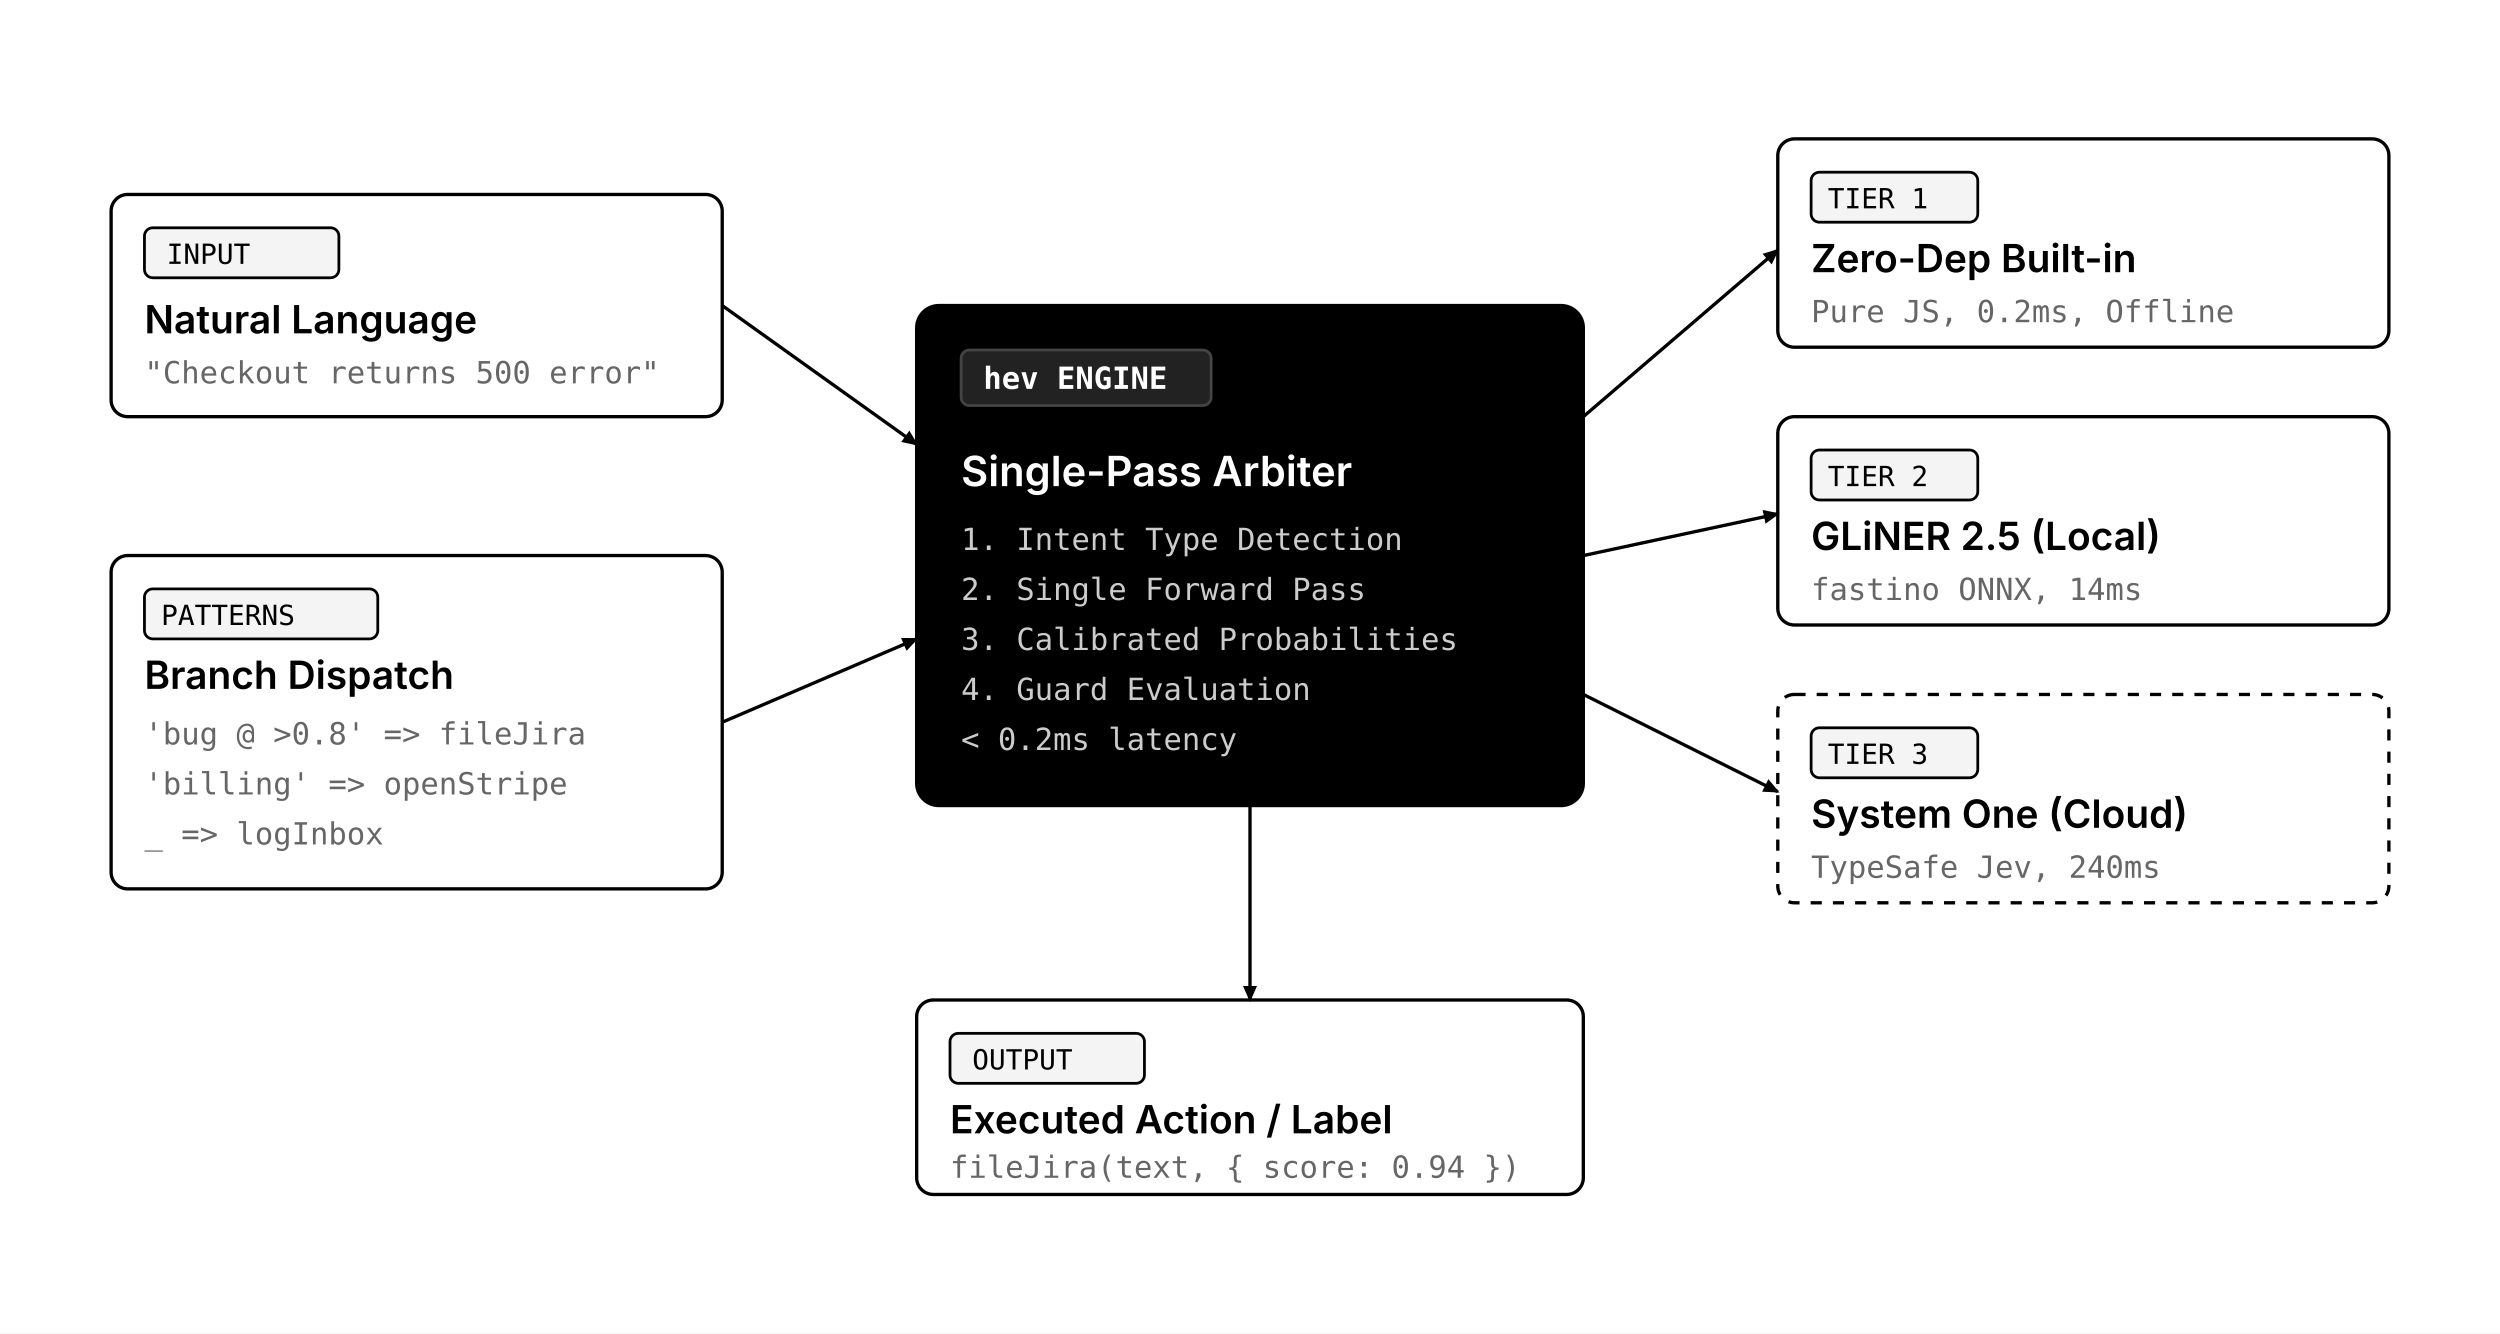
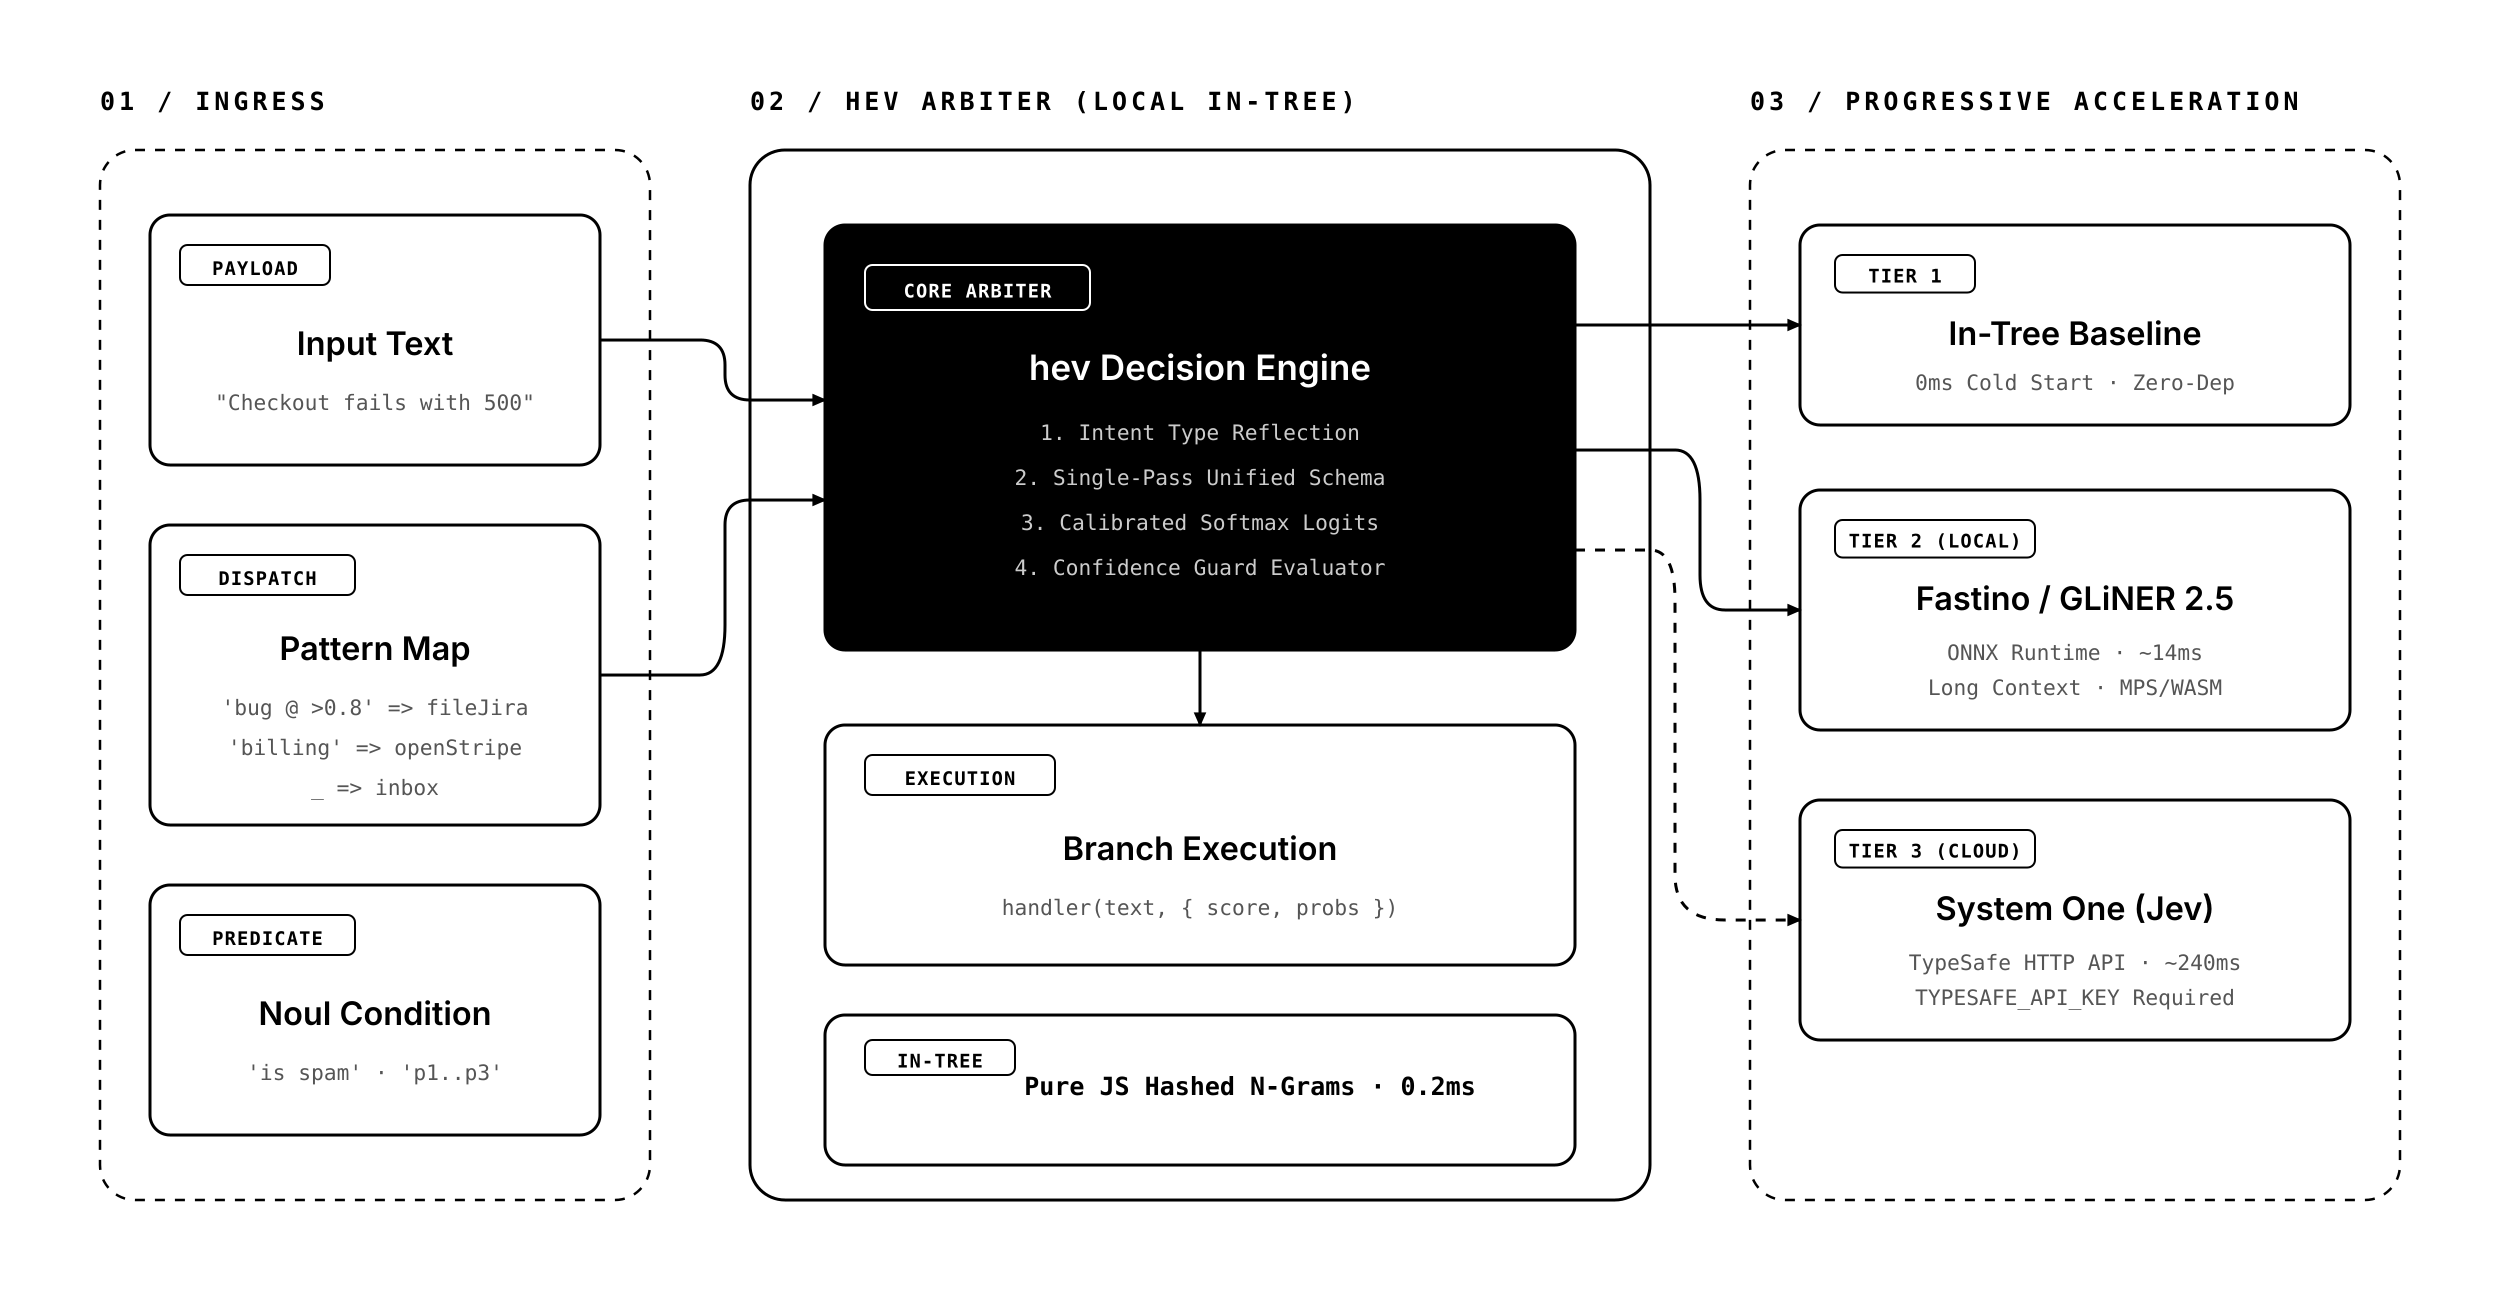
- <svg xmlns="http://www.w3.org/2000/svg" viewBox="0 0 900 480" width="100%" height="100%">
+ <svg xmlns="http://www.w3.org/2000/svg" viewBox="0 0 1000 520" width="100%" height="100%">
  <defs>
    <style>
-       .text-title { font-family: 'Geist', -apple-system, sans-serif; font-weight: 600; font-size: 14px; fill: #000000; }
-       .text-sub { font-family: 'Geist Mono', monospace; font-size: 11px; fill: #666666; }
-       .text-mono { font-family: 'Geist Mono', monospace; font-size: 12px; fill: #000000; }
-       .text-focal { font-family: 'Geist', -apple-system, sans-serif; font-weight: 600; font-size: 15px; fill: #ffffff; }
-       .text-focal-sub { font-family: 'Geist Mono', monospace; font-size: 11px; fill: #cccccc; }
-       .box { fill: #ffffff; stroke: #000000; stroke-width: 1.2; rx: 6; }
-       .box-dashed { fill: #ffffff; stroke: #000000; stroke-width: 1.2; stroke-dasharray: 4 4; rx: 6; }
-       .focal { fill: #000000; stroke: #000000; stroke-width: 1.2; rx: 8; }
-       .badge { fill: #f4f4f5; stroke: #000000; stroke-width: 1.0; rx: 3; }
-       .badge-text { font-family: 'Geist Mono', monospace; font-size: 10px; font-weight: 500; fill: #000000; }
+       .hdr { font-family: 'Geist Mono', monospace; font-size: 10px; font-weight: 600; fill: #000000; letter-spacing: 0.16em; }
+       .node-title { font-family: 'Geist', -apple-system, sans-serif; font-size: 13px; font-weight: 600; fill: #000000; text-anchor: middle; }
+       .node-sub { font-family: 'Geist Mono', monospace; font-size: 8.5px; fill: #555555; text-anchor: middle; }
+       .focal-title { font-family: 'Geist', -apple-system, sans-serif; font-size: 14px; font-weight: 600; fill: #ffffff; text-anchor: middle; }
+       .focal-sub { font-family: 'Geist Mono', monospace; font-size: 8.5px; fill: #cccccc; text-anchor: middle; }
+       .badge-text { font-family: 'Geist Mono', monospace; font-size: 7.5px; font-weight: 600; fill: #000000; text-anchor: middle; letter-spacing: 0.06em; }
+       .focal-badge-text { font-family: 'Geist Mono', monospace; font-size: 7.5px; font-weight: 600; fill: #ffffff; text-anchor: middle; letter-spacing: 0.06em; }
      .edge { stroke: #000000; stroke-width: 1.2; fill: none; }
-       .arrow { fill: #000000; }
+       .edge-dashed { stroke: #000000; stroke-width: 1.2; stroke-dasharray: 4,4; fill: none; }
+       .cluster-solid { fill: #ffffff; stroke: #000000; stroke-width: 1.2; rx: 14; }
+       .cluster-dashed { fill: #ffffff; stroke: #000000; stroke-width: 1.0; stroke-dasharray: 4,4; rx: 14; }
+       .card { fill: #ffffff; stroke: #000000; stroke-width: 1.2; rx: 8; }
+       .focal-card { fill: #000000; stroke: #000000; stroke-width: 1.2; rx: 8; }
+       .badge { fill: #ffffff; stroke: #000000; stroke-width: 0.8; rx: 3; }
+       .focal-badge { fill: #000000; stroke: #ffffff; stroke-width: 0.8; rx: 3; }
    </style>
-     <marker id="arrow" viewBox="0 0 10 10" refX="7" refY="5" markerWidth="6" markerHeight="6" orient="auto">
-       <path d="M 0 1.5 L 8 5 L 0 8.5 z" class="arrow" />
+     <marker id="arr" viewBox="0 0 10 10" refX="7" refY="5" markerWidth="6" markerHeight="6" orient="auto">
+       <path d="M 0 1.5 L 8 5 L 0 8.5 z" fill="#000000" />
    </marker>
  </defs>
-   <rect width="900" height="480" fill="#ffffff" />
-   <g transform="translate(40, 70)">
-     <rect class="box" width="220" height="80" />
-     <rect class="badge" x="12" y="12" width="70" height="18" />
-     <text class="badge-text" x="20" y="25">INPUT</text>
-     <text class="text-title" x="12" y="50">Natural Language</text>
-     <text class="text-sub" x="12" y="68">"Checkout returns 500 error"</text>
+   <rect width="1000" height="520" fill="#ffffff" />
+   <text class="hdr" x="40" y="44">01 / INGRESS</text>
+   <g class="cluster-dashed">
+     <rect x="40" y="60" width="220" height="420" class="cluster-dashed" />
  </g>
-   <g transform="translate(40, 200)">
-     <rect class="box" width="220" height="120" />
-     <rect class="badge" x="12" y="12" width="84" height="18" />
-     <text class="badge-text" x="18" y="25">PATTERNS</text>
-     <text class="text-title" x="12" y="48">Branch Dispatch</text>
-     <text class="text-sub" x="12" y="68">'bug @ &gt;0.8' =&gt; fileJira</text>
-     <text class="text-sub" x="12" y="86">'billing'    =&gt; openStripe</text>
-     <text class="text-sub" x="12" y="104">_            =&gt; logInbox</text>
+   <g class="node">
+     <rect class="card" x="60" y="86" width="180" height="100" />
+     <rect class="badge" x="72" y="98" width="60" height="16" />
+     <text class="badge-text" x="102" y="110">PAYLOAD</text>
+     <text class="node-title" x="150" y="142">Input Text</text>
+     <text class="node-sub" x="150" y="164">"Checkout fails with 500"</text>
  </g>
-   <g transform="translate(330, 110)">
-     <rect class="focal" width="240" height="180" />
-     <rect fill="#222222" stroke="#444444" stroke-width="1.0" rx="3" x="16" y="16" width="90" height="20" />
-     <text style="font-family: 'Geist Mono', monospace; font-size: 11px; fill: #ffffff; font-weight: 600;" x="24" y="30">hev ENGINE</text>
-     <text class="text-focal" x="16" y="65">Single-Pass Arbiter</text>
-     <text class="text-focal-sub" x="16" y="88">1. Intent Type Detection</text>
-     <text class="text-focal-sub" x="16" y="106">2. Single Forward Pass</text>
-     <text class="text-focal-sub" x="16" y="124">3. Calibrated Probabilities</text>
-     <text class="text-focal-sub" x="16" y="142">4. Guard Evaluation</text>
-     <text class="text-focal-sub" x="16" y="160">&lt; 0.2ms latency</text>
+   <g class="node">
+     <rect class="card" x="60" y="210" width="180" height="120" />
+     <rect class="badge" x="72" y="222" width="70" height="16" />
+     <text class="badge-text" x="107" y="234">DISPATCH</text>
+     <text class="node-title" x="150" y="264">Pattern Map</text>
+     <text class="node-sub" x="150" y="286">'bug @ &gt;0.8' =&gt; fileJira</text>
+     <text class="node-sub" x="150" y="302">'billing'    =&gt; openStripe</text>
+     <text class="node-sub" x="150" y="318">_            =&gt; inbox</text>
  </g>
-   <g transform="translate(640, 50)">
-     <rect class="box" width="220" height="75" />
-     <rect class="badge" x="12" y="12" width="60" height="18" />
-     <text class="badge-text" x="18" y="25">TIER 1</text>
-     <text class="text-title" x="12" y="48">Zero-Dep Built-in</text>
-     <text class="text-sub" x="12" y="66">Pure JS, 0.2ms, Offline</text>
+   <g class="node">
+     <rect class="card" x="60" y="354" width="180" height="100" />
+     <rect class="badge" x="72" y="366" width="70" height="16" />
+     <text class="badge-text" x="107" y="378">PREDICATE</text>
+     <text class="node-title" x="150" y="410">Noul Condition</text>
+     <text class="node-sub" x="150" y="432">'is spam' · 'p1..p3'</text>
  </g>
-   <g transform="translate(640, 150)">
-     <rect class="box" width="220" height="75" />
-     <rect class="badge" x="12" y="12" width="60" height="18" />
-     <text class="badge-text" x="18" y="25">TIER 2</text>
-     <text class="text-title" x="12" y="48">GLiNER 2.5 (Local)</text>
-     <text class="text-sub" x="12" y="66">fastino ONNX, 14ms</text>
+   <text class="hdr" x="300" y="44">02 / HEV ARBITER (LOCAL IN-TREE)</text>
+   <rect x="300" y="60" width="360" height="420" class="cluster-solid" />
+   <g class="node-focal">
+     <rect class="focal-card" x="330" y="90" width="300" height="170" />
+     <rect class="focal-badge" x="346" y="106" width="90" height="18" />
+     <text class="focal-badge-text" x="391" y="119">CORE ARBITER</text>
+     <text class="focal-title" x="480" y="152">hev Decision Engine</text>
+     <text class="focal-sub" x="480" y="176">1. Intent Type Reflection</text>
+     <text class="focal-sub" x="480" y="194">2. Single-Pass Unified Schema</text>
+     <text class="focal-sub" x="480" y="212">3. Calibrated Softmax Logits</text>
+     <text class="focal-sub" x="480" y="230">4. Confidence Guard Evaluator</text>
  </g>
-   <g transform="translate(640, 250)">
-     <rect class="box-dashed" width="220" height="75" />
-     <rect class="badge" x="12" y="12" width="60" height="18" />
-     <text class="badge-text" x="18" y="25">TIER 3</text>
-     <text class="text-title" x="12" y="48">System One (Cloud)</text>
-     <text class="text-sub" x="12" y="66">TypeSafe Jev, 240ms</text>
+   <g class="node">
+     <rect class="card" x="330" y="290" width="300" height="96" />
+     <rect class="badge" x="346" y="302" width="76" height="16" />
+     <text class="badge-text" x="384" y="314">EXECUTION</text>
+     <text class="node-title" x="480" y="344">Branch Execution</text>
+     <text class="node-sub" x="480" y="366">handler(text, { score, probs })</text>
  </g>
-   <g transform="translate(330, 360)">
-     <rect class="box" width="240" height="70" />
-     <rect class="badge" x="12" y="12" width="70" height="18" />
-     <text class="badge-text" x="20" y="25">OUTPUT</text>
-     <text class="text-title" x="12" y="48">Executed Action / Label</text>
-     <text class="text-sub" x="12" y="64">fileJira(text, { score: 0.94 })</text>
+   <g class="node">
+     <rect class="card" x="330" y="406" width="300" height="60" />
+     <rect class="badge" x="346" y="416" width="60" height="14" />
+     <text class="badge-text" x="376" y="427">IN-TREE</text>
+     <text class="node-sub" x="500" y="438" style="font-size: 10px; font-weight: 600; fill: #000;">Pure JS Hashed N-Grams · 0.2ms</text>
  </g>
-   <path class="edge" d="M 260 110 L 330 160" marker-end="url(#arrow)" />
-   <path class="edge" d="M 260 260 L 330 230" marker-end="url(#arrow)" />
-   <path class="edge" d="M 570 150 L 640 90" marker-end="url(#arrow)" />
-   <path class="edge" d="M 570 200 L 640 185" marker-end="url(#arrow)" />
-   <path class="edge" d="M 570 250 L 640 285" marker-end="url(#arrow)" />
-   <path class="edge" d="M 450 290 L 450 360" marker-end="url(#arrow)" />
+   <text class="hdr" x="700" y="44">03 / PROGRESSIVE ACCELERATION</text>
+   <rect x="700" y="60" width="260" height="420" class="cluster-dashed" />
+   <g class="node">
+     <rect class="card" x="720" y="90" width="220" height="80" />
+     <rect class="badge" x="734" y="102" width="56" height="15" />
+     <text class="badge-text" x="762" y="113">TIER 1</text>
+     <text class="node-title" x="830" y="138">In-Tree Baseline</text>
+     <text class="node-sub" x="830" y="156">0ms Cold Start · Zero-Dep</text>
+   </g>
+   <g class="node">
+     <rect class="card" x="720" y="196" width="220" height="96" />
+     <rect class="badge" x="734" y="208" width="80" height="15" />
+     <text class="badge-text" x="774" y="219">TIER 2 (LOCAL)</text>
+     <text class="node-title" x="830" y="244">Fastino / GLiNER 2.5</text>
+     <text class="node-sub" x="830" y="264">ONNX Runtime · ~14ms</text>
+     <text class="node-sub" x="830" y="278">Long Context · MPS/WASM</text>
+   </g>
+   <g class="node">
+     <rect class="card" x="720" y="320" width="220" height="96" />
+     <rect class="badge" x="734" y="332" width="80" height="15" />
+     <text class="badge-text" x="774" y="343">TIER 3 (CLOUD)</text>
+     <text class="node-title" x="830" y="368">System One (Jev)</text>
+     <text class="node-sub" x="830" y="388">TypeSafe HTTP API · ~240ms</text>
+     <text class="node-sub" x="830" y="402">TYPESAFE_API_KEY Required</text>
+   </g>
+   <path class="edge" d="M 240,136 L 280,136 Q 290,136 290,146 L 290,150 Q 290,160 300,160 L 330,160" marker-end="url(#arr)" />
+   <path class="edge" d="M 240,270 L 280,270 Q 290,270 290,250 L 290,210 Q 290,200 300,200 L 330,200" marker-end="url(#arr)" />
+   <path class="edge" d="M 480,260 L 480,290" marker-end="url(#arr)" />
+   <path class="edge" d="M 630,130 L 720,130" marker-end="url(#arr)" />
+   <path class="edge" d="M 630,180 L 670,180 Q 680,180 680,200 L 680,230 Q 680,244 690,244 L 720,244" marker-end="url(#arr)" />
+   <path class="edge-dashed" d="M 630,220 L 660,220 Q 670,220 670,240 L 670,350 Q 670,368 690,368 L 720,368" marker-end="url(#arr)" />
</svg>
